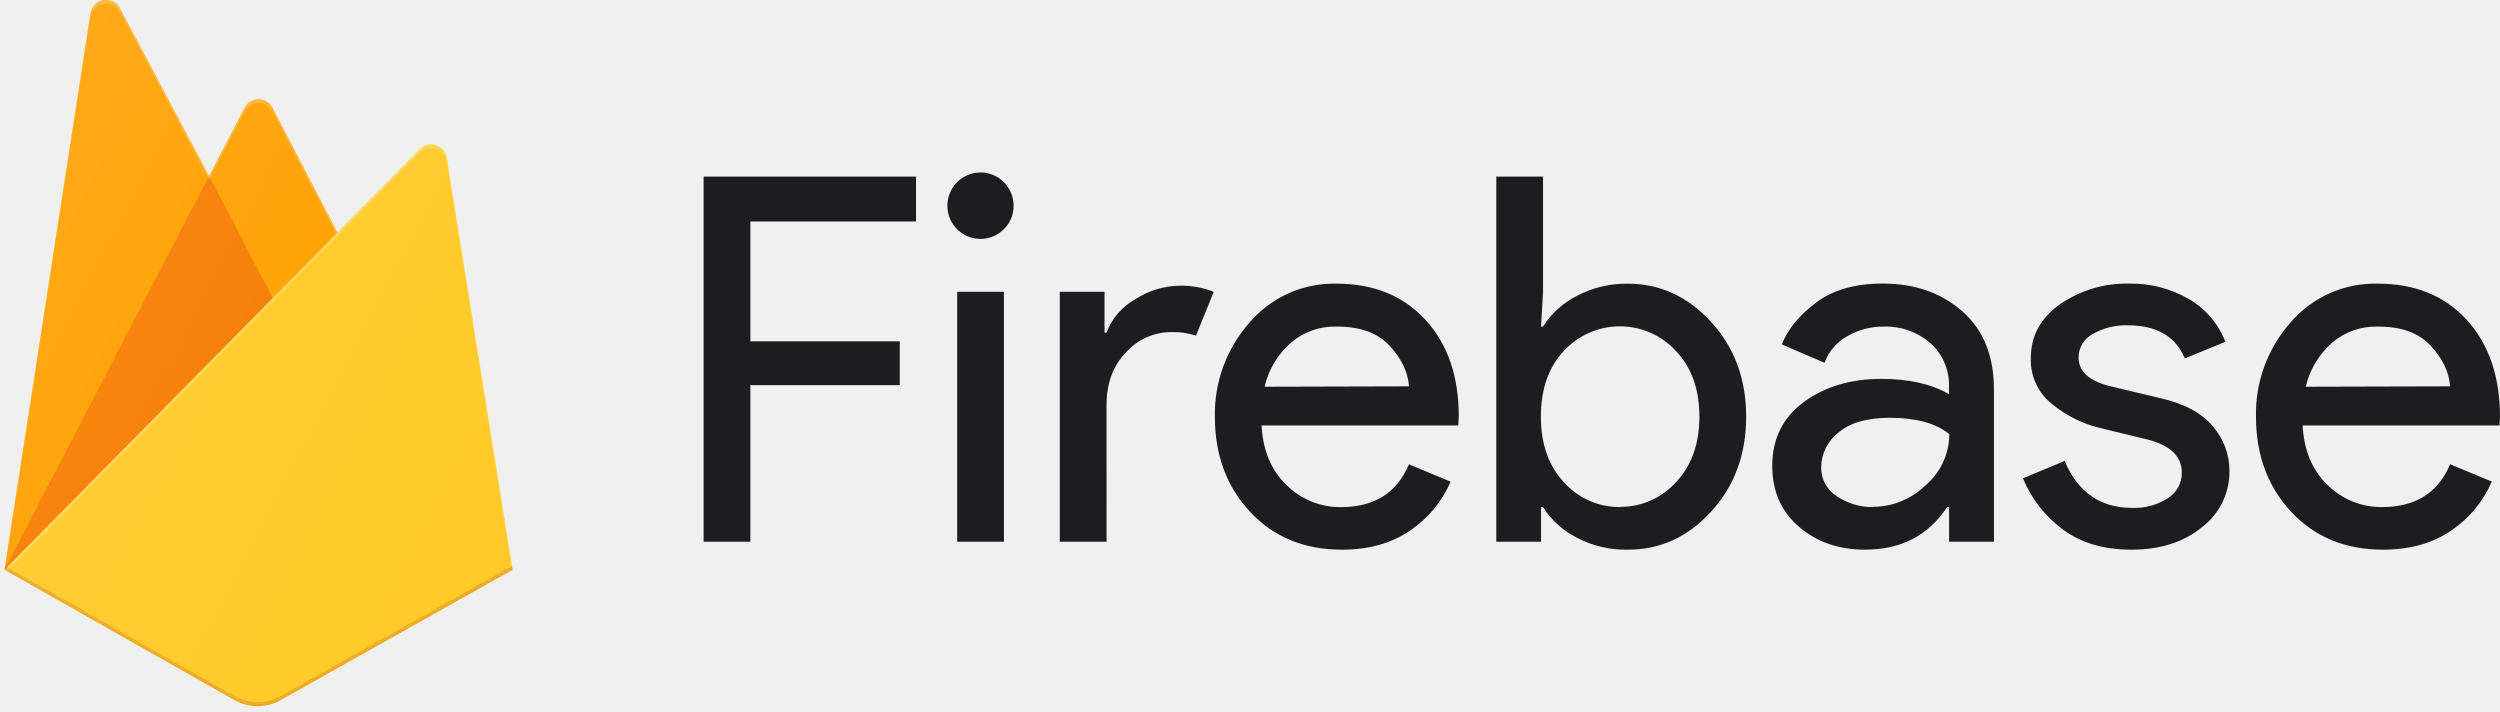
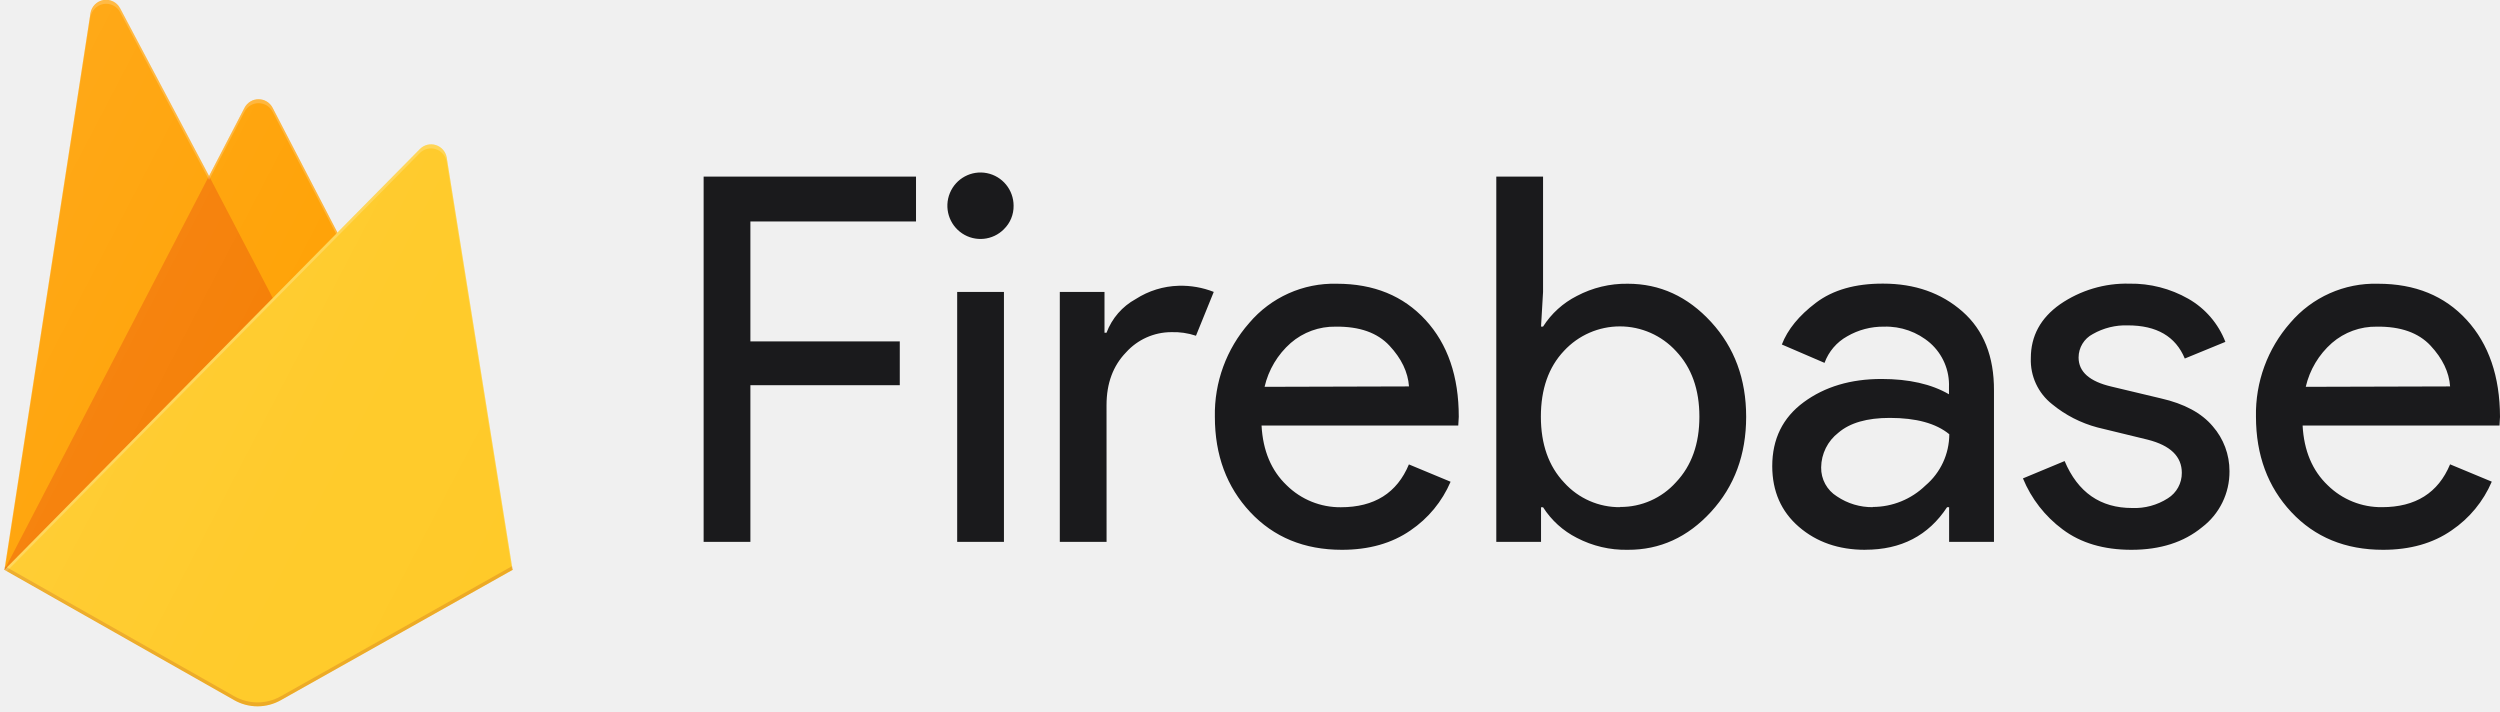
- <svg xmlns="http://www.w3.org/2000/svg" width="123" height="35" viewBox="0 0 123 35" fill="none">
-   <g clip-path="url(#clip0_272_441)">
-     <path d="M36.919 26.652H34.618V8.688H45.068V10.895H36.919V16.793H44.269V18.949H36.919V26.652L36.919 26.652ZM49.394 11.273C48.846 11.826 47.984 11.913 47.337 11.481C46.69 11.048 46.438 10.217 46.734 9.496C47.031 8.775 47.794 8.365 48.556 8.516C49.319 8.668 49.868 9.339 49.869 10.119C49.876 10.553 49.704 10.971 49.392 11.273H49.394H49.394ZM49.394 26.652H47.093V14.358H49.394V26.652V26.652ZM54.443 26.652H52.142V14.358H54.342V16.366H54.441C54.707 15.658 55.217 15.07 55.879 14.709C56.511 14.302 57.242 14.076 57.992 14.057C58.581 14.04 59.168 14.143 59.717 14.358L58.842 16.515C58.447 16.383 58.032 16.323 57.617 16.338C56.773 16.343 55.971 16.702 55.404 17.33C54.762 17.991 54.441 18.857 54.441 19.927L54.443 26.652L54.443 26.652ZM66.022 27.044C64.171 27.044 62.667 26.426 61.51 25.188C60.352 23.951 59.773 22.39 59.772 20.506C59.737 18.809 60.34 17.162 61.459 15.889C62.531 14.623 64.117 13.913 65.772 13.957C67.588 13.957 69.043 14.55 70.135 15.738C71.228 16.926 71.773 18.515 71.772 20.505L71.746 20.933H62.068C62.135 22.17 62.547 23.15 63.306 23.873C64.016 24.572 64.974 24.96 65.968 24.951C67.618 24.951 68.735 24.248 69.318 22.844L71.369 23.697C70.953 24.669 70.268 25.5 69.394 26.092C68.476 26.727 67.352 27.044 66.021 27.044L66.022 27.044ZM69.323 19.008C69.273 18.305 68.952 17.636 68.36 17.001C67.767 16.366 66.886 16.055 65.717 16.068C64.906 16.053 64.118 16.34 63.504 16.871C62.861 17.437 62.41 18.191 62.217 19.027L69.323 19.008L69.323 19.008ZM80.085 27.044C79.214 27.062 78.353 26.86 77.581 26.456C76.902 26.113 76.328 25.593 75.918 24.951H75.819V26.652H73.618V8.688H75.918V14.358L75.819 16.064H75.918C76.328 15.422 76.902 14.902 77.581 14.558C78.352 14.151 79.213 13.944 80.085 13.957C81.668 13.957 83.035 14.584 84.186 15.838C85.337 17.093 85.912 18.649 85.911 20.506C85.91 22.362 85.336 23.918 84.186 25.172C83.037 26.427 81.669 27.051 80.085 27.044L80.085 27.044ZM79.71 24.937C80.758 24.946 81.759 24.502 82.46 23.72C83.227 22.909 83.61 21.834 83.61 20.496C83.61 19.157 83.227 18.083 82.46 17.271C81.751 16.498 80.753 16.057 79.706 16.055C78.66 16.053 77.66 16.489 76.948 17.259C76.19 18.062 75.811 19.14 75.811 20.495C75.811 21.851 76.194 22.933 76.959 23.741C77.664 24.521 78.668 24.96 79.717 24.947L79.71 24.937L79.71 24.937ZM91.769 27.044C90.466 27.044 89.379 26.668 88.507 25.915C87.634 25.163 87.197 24.168 87.194 22.93C87.194 21.592 87.711 20.543 88.745 19.782C89.779 19.022 91.054 18.641 92.569 18.641C93.92 18.641 95.027 18.892 95.89 19.394V19.043C95.923 18.217 95.583 17.42 94.964 16.873C94.334 16.329 93.523 16.041 92.692 16.068C92.057 16.06 91.43 16.224 90.88 16.544C90.364 16.831 89.969 17.294 89.767 17.849L87.667 16.946C87.951 16.207 88.51 15.523 89.345 14.892C90.181 14.261 91.279 13.947 92.646 13.951C94.209 13.951 95.511 14.408 96.553 15.323C97.594 16.238 98.111 17.534 98.103 19.212V26.652H95.896V24.947H95.797C94.879 26.345 93.537 27.042 91.771 27.042L91.769 27.044ZM92.144 24.937C93.111 24.934 94.039 24.555 94.734 23.881C95.474 23.254 95.903 22.332 95.906 21.36C95.254 20.824 94.278 20.556 92.976 20.556C91.858 20.556 91.017 20.799 90.45 21.284C89.922 21.691 89.609 22.32 89.601 22.989C89.59 23.571 89.887 24.116 90.382 24.42C90.902 24.771 91.517 24.955 92.144 24.947V24.937L92.144 24.937ZM104.869 27.044C103.501 27.044 102.372 26.71 101.482 26.041C100.615 25.398 99.94 24.531 99.529 23.532L101.58 22.679C102.231 24.219 103.337 24.988 104.9 24.988C105.521 25.014 106.134 24.848 106.658 24.512C107.09 24.243 107.35 23.767 107.345 23.257C107.345 22.455 106.787 21.912 105.667 21.627L103.192 21.025C102.378 20.809 101.619 20.42 100.967 19.884C100.274 19.341 99.883 18.496 99.917 17.614C99.917 16.527 100.396 15.645 101.354 14.968C102.357 14.277 103.551 13.922 104.766 13.953C105.781 13.936 106.782 14.193 107.665 14.696C108.498 15.171 109.143 15.92 109.489 16.816L107.491 17.636C107.042 16.549 106.108 16.005 104.69 16.005C104.087 15.985 103.49 16.133 102.966 16.432C102.536 16.656 102.266 17.101 102.266 17.587C102.266 18.29 102.808 18.767 103.891 19.018L106.315 19.596C107.465 19.857 108.315 20.315 108.866 20.968C109.4 21.578 109.693 22.363 109.69 23.175C109.701 24.258 109.2 25.281 108.341 25.935C107.441 26.675 106.283 27.044 104.866 27.044L104.869 27.044ZM117.244 27.044C115.394 27.044 113.89 26.426 112.732 25.188C111.575 23.951 110.995 22.387 110.994 20.496C110.96 18.799 111.562 17.151 112.681 15.88C113.757 14.617 115.345 13.91 117 13.957C118.823 13.957 120.277 14.551 121.363 15.738C122.449 16.926 122.995 18.515 123 20.505L122.975 20.933H113.289C113.355 22.17 113.768 23.15 114.527 23.873C115.239 24.572 116.199 24.959 117.195 24.947C118.845 24.947 119.961 24.244 120.545 22.84L122.595 23.693C122.18 24.665 121.494 25.496 120.621 26.088C119.703 26.726 118.577 27.044 117.244 27.044L117.244 27.044ZM120.545 19.008C120.495 18.305 120.174 17.636 119.582 17.001C118.99 16.366 118.11 16.055 116.943 16.068C116.132 16.054 115.344 16.34 114.73 16.871C114.087 17.437 113.637 18.191 113.443 19.027L120.545 19.008V19.008Z" fill="#1D1D1F" />
-     <path d="M0.219 28.031L4.449 0.66C4.501 0.325 4.759 0.06 5.091 0.003C5.422 -0.054 5.752 0.11 5.91 0.41L10.286 8.66L12.03 5.303C12.165 5.044 12.431 4.881 12.721 4.881C13.011 4.881 13.278 5.044 13.413 5.303L25.221 28.031H0.219V28.031Z" fill="#FFA000" />
-     <path d="M14.835 17.369L10.284 8.656L0.219 28.032L14.835 17.369Z" fill="#F57C00" />
-     <path d="M25.221 28.031L21.98 7.758C21.931 7.467 21.726 7.228 21.447 7.137C21.169 7.047 20.864 7.122 20.658 7.331L0.219 28.031L11.528 34.443C12.238 34.844 13.103 34.844 13.813 34.443L25.221 28.031V28.031Z" fill="#FFCA28" />
-     <path d="M21.98 7.758C21.931 7.467 21.726 7.228 21.447 7.137C21.169 7.047 20.864 7.122 20.658 7.331L16.601 11.443L13.411 5.303C13.276 5.043 13.01 4.881 12.72 4.881C12.43 4.881 12.163 5.043 12.028 5.303L10.284 8.66L5.908 0.41C5.75 0.11 5.419 -0.054 5.088 0.004C4.756 0.061 4.499 0.326 4.447 0.662L0.219 28.032H0.205L0.219 28.047L0.33 28.103L20.652 7.533C20.858 7.323 21.164 7.247 21.443 7.337C21.722 7.427 21.928 7.667 21.976 7.959L25.189 28.051L25.221 28.031L21.98 7.758L21.98 7.758ZM0.256 27.994L4.449 0.856C4.5 0.52 4.758 0.255 5.09 0.197C5.421 0.14 5.752 0.303 5.911 0.603L10.286 8.854L12.03 5.497C12.165 5.237 12.431 5.075 12.721 5.075C13.011 5.075 13.278 5.237 13.413 5.497L16.538 11.506L0.255 27.994H0.256Z" fill="white" fill-opacity="0.2" />
-     <path opacity="0.2" d="M13.813 34.25C13.103 34.651 12.238 34.651 11.528 34.25L0.246 27.856L0.219 28.032L11.528 34.442C12.238 34.843 13.103 34.843 13.813 34.442L25.221 28.032L25.191 27.85L13.813 34.25V34.25Z" fill="#A52714" />
-     <path d="M21.948 7.762C21.899 7.471 21.694 7.232 21.417 7.142C21.14 7.053 20.836 7.127 20.63 7.336L16.587 11.445L13.409 5.308C13.274 5.049 13.009 4.886 12.72 4.886C12.431 4.886 12.165 5.049 12.031 5.308L10.292 8.664L5.932 0.417C5.774 0.117 5.445 -0.046 5.115 0.011C4.784 0.069 4.527 0.334 4.476 0.67L0.262 28.027L11.532 34.434C12.24 34.835 13.102 34.835 13.81 34.434L25.177 28.027L21.948 7.762V7.762Z" fill="url(#paint0_linear_272_441)" />
+ <svg xmlns="http://www.w3.org/2000/svg" width="1170" height="333" viewBox="0 0 1170 333" fill="none">
+   <g clip-path="url(#clip0_469_612)">
+     <path d="M351.183 253.579H329.296V82.658H428.694V103.657H351.185V159.773H421.098V180.287H351.185V253.579L351.183 253.579ZM469.847 107.257C464.63 112.516 456.437 113.343 450.282 109.23C444.126 105.118 441.723 97.212 444.544 90.351C447.365 83.49 454.621 79.584 461.875 81.025C469.129 82.465 474.358 88.85 474.363 96.272C474.433 100.406 472.792 104.384 469.829 107.257H469.848H469.847ZM469.847 253.579H447.961V136.611H469.847V253.579V253.579ZM517.874 253.579H495.988V136.611H516.908V155.708H517.856C520.383 148.978 525.236 143.385 531.53 139.949C537.541 136.076 544.492 133.928 551.633 133.739C557.238 133.579 562.817 134.556 568.038 136.611L559.715 157.125C555.961 155.871 552.016 155.303 548.065 155.446C540.04 155.487 532.402 158.912 527.015 164.883C520.909 171.174 517.856 179.411 517.856 189.593L517.874 253.579L517.874 253.579ZM628.011 257.308C610.411 257.308 596.105 251.421 585.094 239.649C574.083 227.877 568.571 213.024 568.558 195.096C568.235 178.954 573.964 163.28 584.611 151.177C594.807 139.131 609.891 132.37 625.633 132.787C642.912 132.787 656.746 138.438 667.139 149.739C677.531 161.04 682.72 176.159 682.705 195.094L682.464 199.16H590.405C591.036 210.933 594.962 220.258 602.184 227.133C608.937 233.787 618.045 237.476 627.504 237.391C643.198 237.391 653.819 230.705 659.368 217.343L678.876 225.455C674.923 234.703 668.402 242.615 660.093 248.244C651.361 254.287 640.665 257.308 628.006 257.308L628.011 257.308ZM659.41 180.847C658.939 174.158 655.886 167.792 650.251 161.75C644.615 155.707 636.236 152.748 625.113 152.873C617.399 152.737 609.905 155.459 604.063 160.519C597.943 165.902 593.661 173.077 591.819 181.033L659.41 180.846L659.41 180.847ZM761.781 257.308C753.5 257.473 745.311 255.55 737.962 251.714C731.51 248.447 726.049 243.5 722.152 237.391H721.204V253.579H700.266V82.658H722.152V136.611L721.205 152.836H722.152C726.049 146.726 731.509 141.78 737.963 138.513C745.3 134.633 753.49 132.664 761.781 132.788C776.842 132.788 789.848 138.756 800.797 150.691C811.747 162.627 817.215 177.428 817.203 195.095C817.191 212.762 811.734 227.563 800.797 239.499C789.86 251.434 776.855 257.371 761.781 257.309L761.781 257.308ZM758.213 237.26C768.183 237.34 777.709 233.123 784.373 225.679C791.668 217.958 795.316 207.733 795.316 195.001C795.316 182.27 791.668 172.044 784.373 164.323C777.632 156.968 768.138 152.774 758.182 152.752C748.226 152.731 738.714 156.885 731.942 164.211C724.734 171.844 721.129 182.108 721.129 195.001C721.129 207.893 724.771 218.188 732.053 225.884C738.759 233.3 748.31 237.475 758.287 237.353L758.213 237.26L758.213 237.26ZM872.921 257.308C860.535 257.308 850.192 253.728 841.894 246.567C833.595 239.406 829.434 229.938 829.409 218.164C829.409 205.433 834.326 195.449 844.161 188.213C853.995 180.977 866.121 177.359 880.538 177.359C893.383 177.359 903.913 179.746 912.123 184.52V181.182C912.436 173.32 909.201 165.736 903.317 160.538C897.324 155.357 889.613 152.622 881.709 152.873C875.66 152.797 869.702 154.361 864.468 157.405C859.564 160.131 855.804 164.541 853.878 169.825L833.905 161.228C836.606 154.203 841.919 147.688 849.871 141.683C857.823 135.678 868.265 132.694 881.27 132.732C896.133 132.732 908.519 137.083 918.428 145.786C928.337 154.489 933.254 166.822 933.18 182.786V253.579H912.185V237.354H911.238C902.507 250.657 889.742 257.283 872.947 257.283L872.921 257.308ZM876.488 237.26C885.685 237.228 894.513 233.626 901.124 227.208C908.17 221.246 912.247 212.476 912.271 203.225C906.078 198.128 896.789 195.579 884.403 195.579C873.775 195.579 865.768 197.885 860.38 202.498C855.352 206.378 852.373 212.357 852.298 218.723C852.196 224.262 855.024 229.444 859.732 232.336C864.682 235.677 870.527 237.426 876.491 237.353V237.26L876.488 237.26ZM997.531 257.308C984.526 257.308 973.787 254.125 965.315 247.76C957.072 241.649 950.648 233.395 946.736 223.889L966.244 215.776C972.437 230.422 982.965 237.745 997.829 237.745C1003.73 237.988 1009.57 236.406 1014.55 233.214C1018.66 230.654 1021.14 226.13 1021.09 221.278C1021.09 213.644 1015.78 208.472 1005.12 205.762L981.584 200.036C973.838 197.979 966.622 194.278 960.423 189.183C953.824 184.017 950.104 175.98 950.427 167.587C950.427 157.244 954.985 148.851 964.101 142.41C973.637 135.84 984.996 132.459 996.559 132.75C1006.21 132.595 1015.73 135.035 1024.13 139.818C1032.06 144.336 1038.19 151.464 1041.48 159.996L1022.48 167.792C1018.2 157.449 1009.32 152.275 995.834 152.275C990.096 152.084 984.419 153.491 979.429 156.341C975.341 158.467 972.776 162.704 972.778 167.326C972.778 174.014 977.93 178.552 988.235 180.939L1011.29 186.441C1022.23 188.928 1030.32 193.279 1035.56 199.495C1040.63 205.303 1043.42 212.77 1043.4 220.494C1043.5 230.793 1038.74 240.533 1030.56 246.753C1022 253.789 1010.98 257.308 997.507 257.308L997.531 257.308ZM1115.25 257.308C1097.65 257.308 1083.34 251.421 1072.33 239.649C1061.32 227.877 1055.81 212.991 1055.79 195.001C1055.47 178.859 1061.2 163.185 1071.85 151.082C1082.08 139.067 1097.18 132.342 1112.92 132.788C1130.26 132.788 1144.1 138.439 1154.43 149.74C1164.76 161.041 1169.95 176.16 1170 195.095L1169.76 199.16H1077.62C1078.25 210.934 1082.18 220.259 1089.4 227.134C1096.17 233.788 1105.31 237.465 1114.78 237.354C1130.47 237.354 1141.09 230.668 1146.64 217.306L1166.15 225.418C1162.2 234.667 1155.68 242.578 1147.37 248.207C1138.64 254.274 1127.93 257.308 1115.25 257.308L1115.25 257.308ZM1146.65 180.847C1146.18 174.158 1143.12 167.792 1137.49 161.75C1131.85 155.707 1123.48 152.748 1112.39 152.873C1104.67 152.739 1097.18 155.461 1091.34 160.519C1085.22 165.902 1080.93 173.077 1079.09 181.033L1146.65 180.846V180.847Z" fill="#1A1A1C" />
+     <path d="M2.079 266.699L42.323 6.283C42.815 3.089 45.272 0.572 48.423 0.03C51.574 -0.511 54.714 1.046 56.221 3.897L97.841 82.397L114.431 50.456C115.715 47.986 118.248 46.44 121.008 46.44C123.768 46.44 126.3 47.986 127.585 50.456L239.902 266.699H2.079V266.699Z" fill="#FFA000" />
+     <path d="M141.114 165.257L97.822 82.36L2.079 266.699L141.114 165.257Z" fill="#F57C00" />
+     <path d="M239.904 266.699L209.08 73.811C208.614 71.041 206.659 68.765 204.012 67.908C201.364 67.05 198.467 67.764 196.501 69.75L2.079 266.697L109.658 327.705C116.413 331.519 124.641 331.519 131.396 327.705L239.904 266.697V266.699Z" fill="#FFCA28" />
+     <path d="M209.079 73.811C208.614 71.041 206.659 68.766 204.011 67.908C201.364 67.05 198.467 67.764 196.501 69.75L157.912 108.871L127.569 50.455C126.284 47.985 123.751 46.438 120.991 46.438C118.231 46.438 115.699 47.985 114.414 50.455L97.824 82.396L56.202 3.897C54.693 1.046 51.549 -0.509 48.394 0.036C45.239 0.581 42.791 3.105 42.304 6.302L2.079 266.699H1.949L2.079 266.85L3.138 267.376L196.445 71.669C198.41 69.672 201.314 68.954 203.969 69.81C206.623 70.665 208.581 72.949 209.042 75.727L239.606 266.887L239.904 266.699L209.08 73.81L209.079 73.811ZM2.432 266.342L42.323 8.143C42.809 4.947 45.263 2.423 48.415 1.878C51.567 1.332 54.712 2.887 56.224 5.738L97.841 84.239L114.43 52.297C115.715 49.828 118.248 48.281 121.008 48.281C123.768 48.281 126.3 49.828 127.585 52.297L157.313 109.472L2.43 266.342H2.432Z" fill="white" fill-opacity="0.2" />
+     <path opacity="0.2" d="M131.396 325.866C124.641 329.681 116.413 329.681 109.658 325.866L2.339 265.028L2.079 266.7L109.658 327.69C116.413 331.504 124.64 331.504 131.396 327.69L239.904 266.7L239.625 264.972L131.396 325.867V325.866Z" fill="#A52714" />
+     <path d="M208.771 73.851C208.307 71.082 206.359 68.805 203.721 67.953C201.083 67.1 198.196 67.809 196.237 69.794L157.781 108.896L127.546 50.506C126.265 48.038 123.741 46.492 120.991 46.492C118.242 46.492 115.718 48.038 114.437 50.506L97.903 82.434L56.429 3.967C54.925 1.117 51.792 -0.437 48.651 0.108C45.51 0.654 43.064 3.176 42.58 6.371L2.495 266.655L109.697 327.617C116.429 331.43 124.628 331.43 131.36 327.617L239.488 266.655L208.771 73.85V73.851Z" fill="url(#paint0_linear_469_612)" />
  </g>
  <defs>
-     <linearGradient id="paint0_linear_272_441" x1="-0.607" y1="5.912" x2="30.632" y2="22.21" gradientUnits="userSpaceOnUse">
+     <linearGradient id="paint0_linear_469_612" x1="-5.776" y1="56.247" x2="291.401" y2="211.262" gradientUnits="userSpaceOnUse">
      <stop stop-color="white" stop-opacity="0.1" />
      <stop offset="0.14" stop-color="white" stop-opacity="0.08" />
      <stop offset="0.61" stop-color="white" stop-opacity="0.02" />
      <stop offset="1" stop-color="white" stop-opacity="0" />
    </linearGradient>
-     <clipPath id="clip0_272_441">
-       <rect width="123" height="35" fill="white" />
+     <clipPath id="clip0_469_612">
+       <rect width="1170" height="333" fill="white" />
    </clipPath>
  </defs>
</svg>
